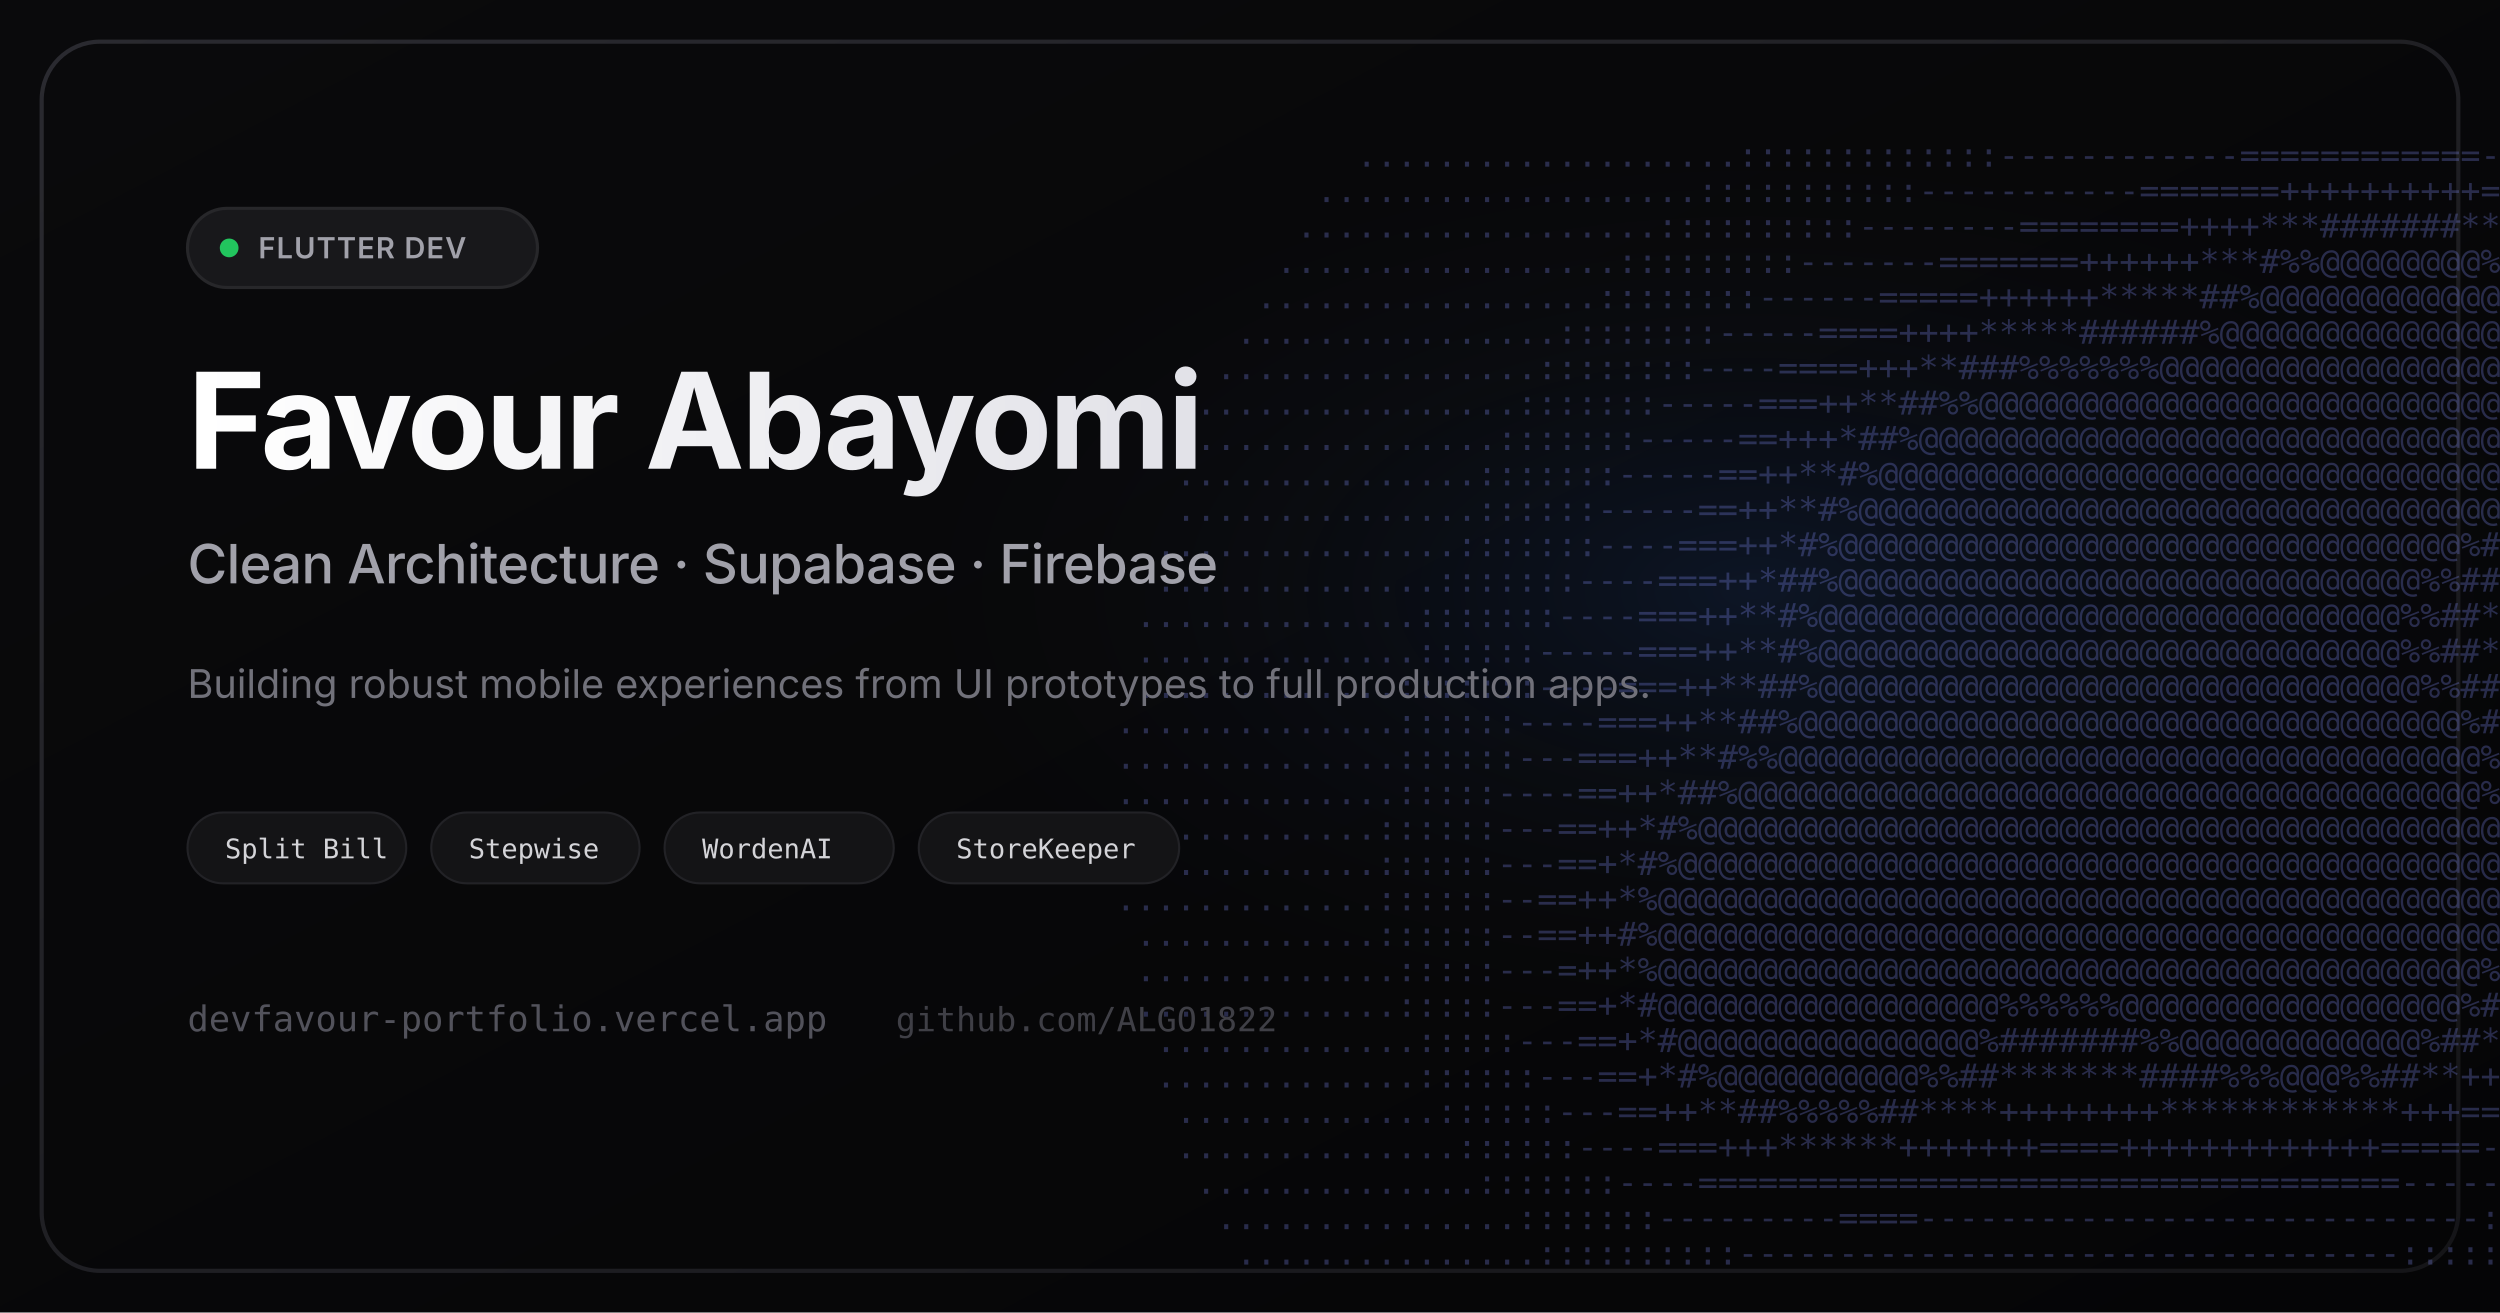
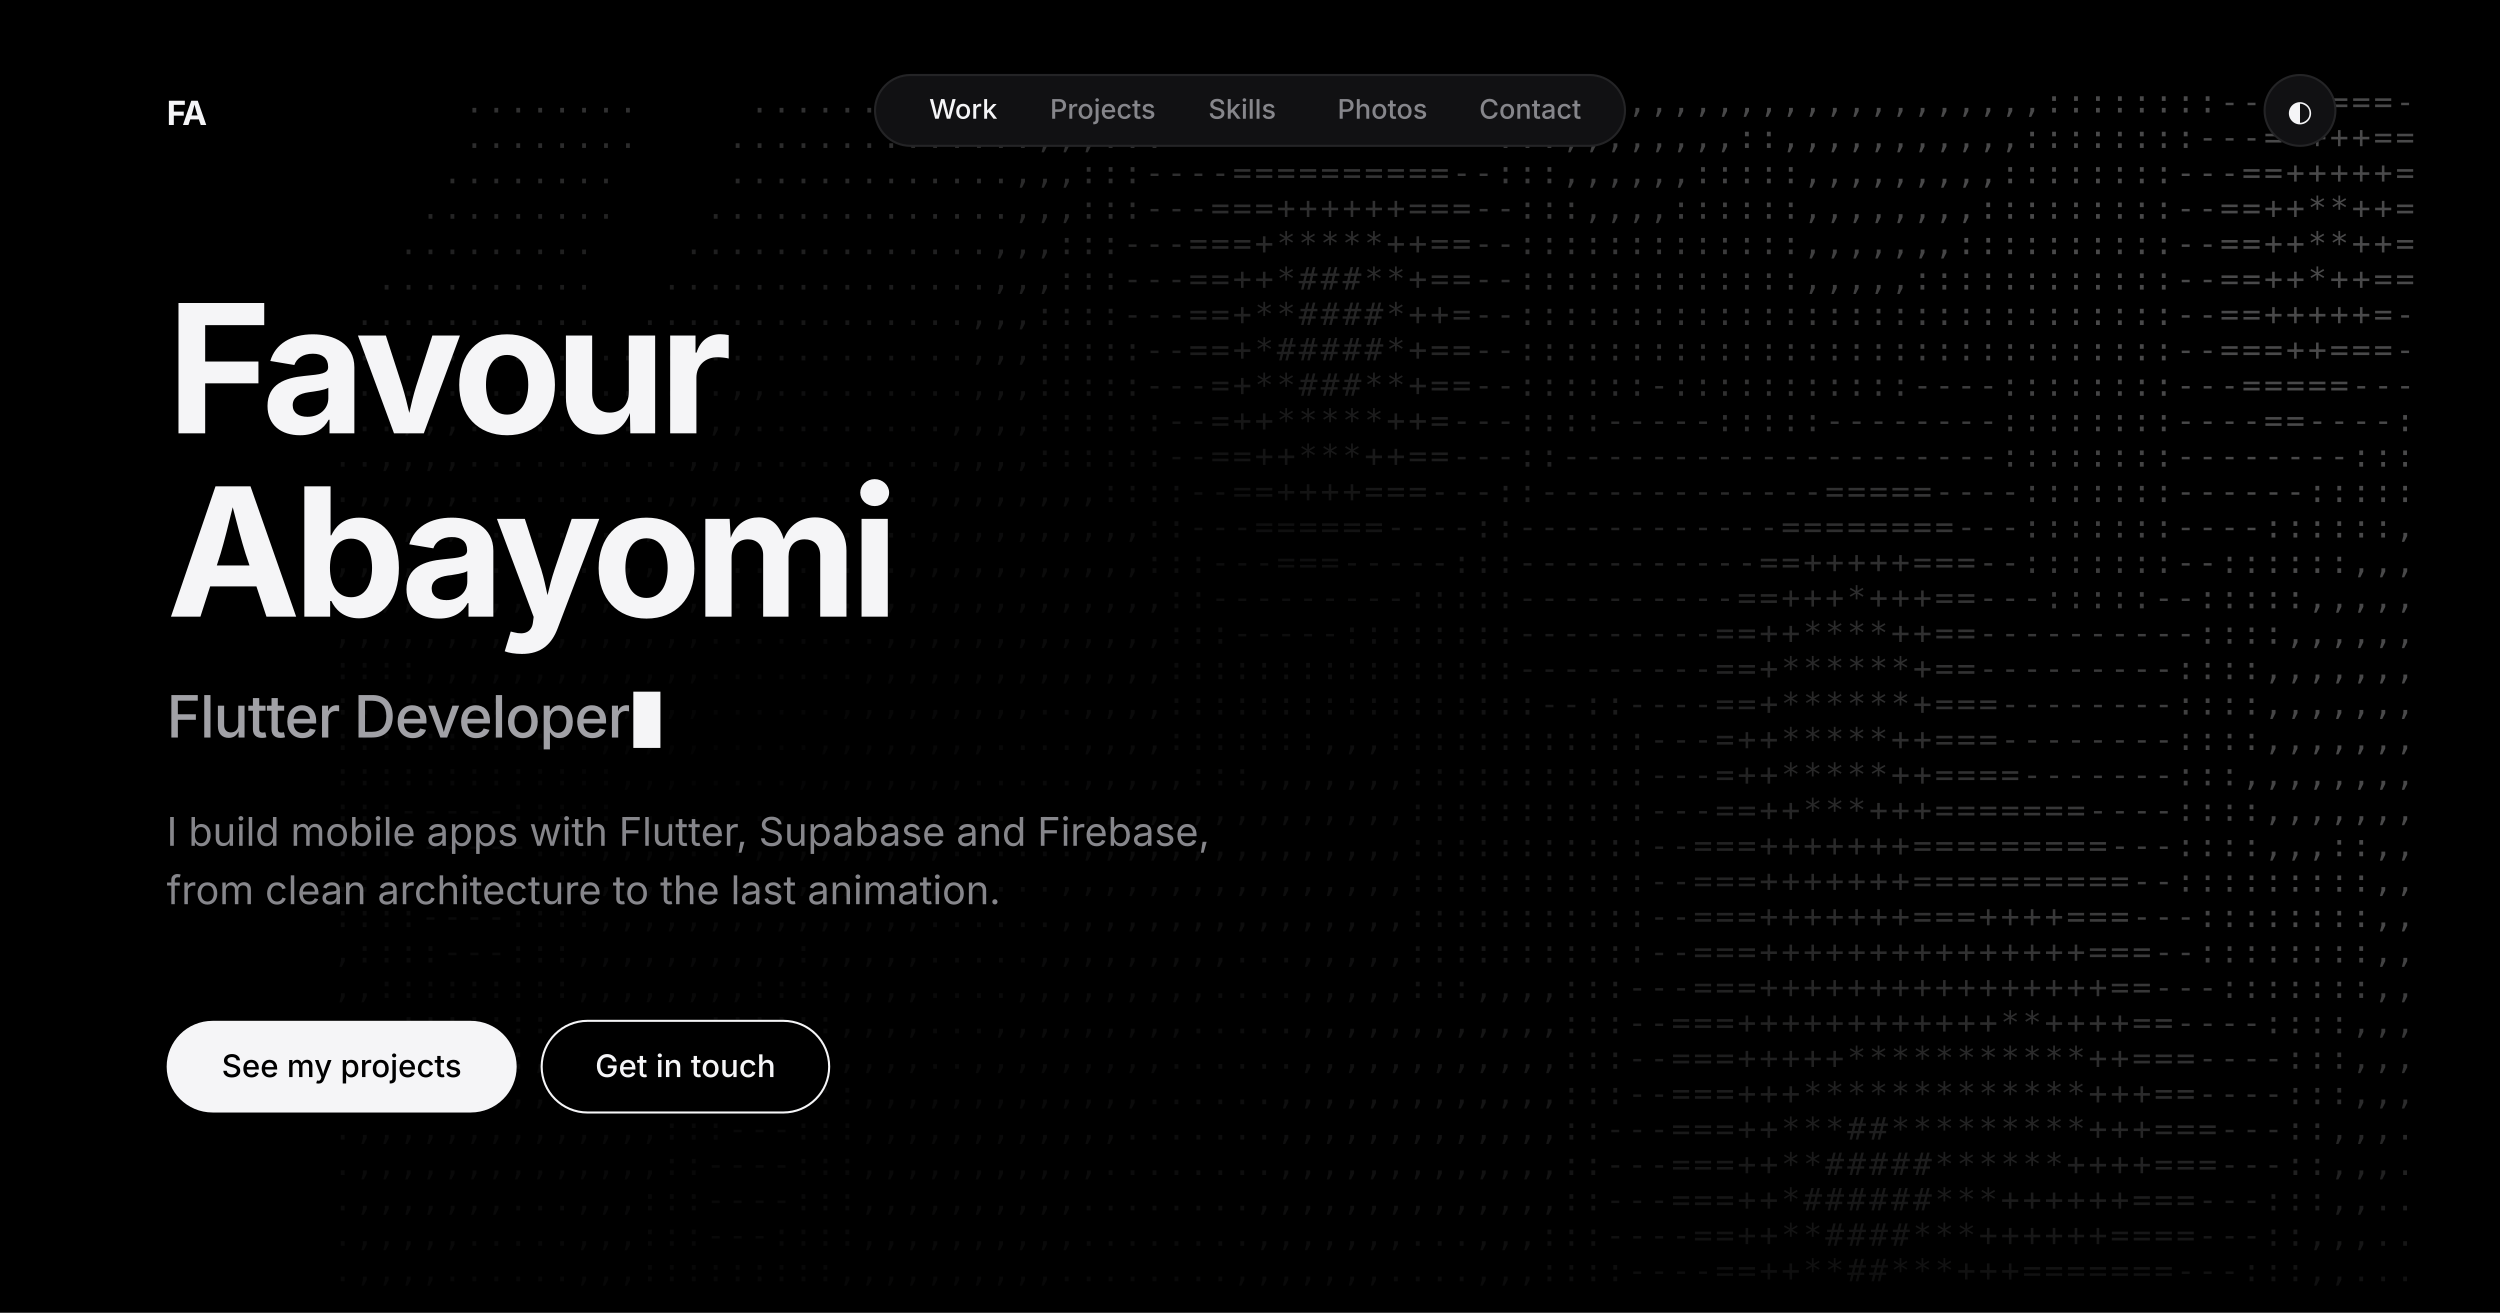
<svg xmlns="http://www.w3.org/2000/svg" width="1200" height="630" viewBox="0 0 1200 630">
  <defs>
-     <linearGradient id="bg" x1="0%" y1="0%" x2="100%" y2="100%">
-       <stop offset="0%" stop-color="#0a0a0c" />
-       <stop offset="100%" stop-color="#050506" />
-     </linearGradient>
-     <radialGradient id="glow" cx="70%" cy="45%" r="60%">
-       <stop offset="0%" stop-color="#3b82f6" stop-opacity="0.12" />
-       <stop offset="60%" stop-color="#0a0a0c" stop-opacity="0" />
+     <radialGradient id="quiet" cx="28%" cy="58%" r="65%">
+       <stop offset="0%" stop-color="#000000" stop-opacity="0.95" />
+       <stop offset="45%" stop-color="#000000" stop-opacity="0.80" />
+       <stop offset="100%" stop-color="#000000" stop-opacity="0" />
    </radialGradient>
-     <linearGradient id="titleGrad" x1="0%" y1="0%" x2="100%" y2="0%">
-       <stop offset="0%" stop-color="#ffffff" />
-       <stop offset="100%" stop-color="#e2e2e8" />
-     </linearGradient>
-     <linearGradient id="borderGrad" x1="0%" y1="0%" x2="100%" y2="100%">
-       <stop offset="0%" stop-color="#2a2a30" />
-       <stop offset="100%" stop-color="#151518" />
+     <linearGradient id="bottomFade" x1="0" y1="0" x2="0" y2="1">
+       <stop offset="70%" stop-color="#000000" stop-opacity="0" />
+       <stop offset="100%" stop-color="#000000" stop-opacity="0.85" />
    </linearGradient>
  </defs>
-   <rect width="100%" height="100%" fill="url(#bg)" />
-   <rect width="100%" height="100%" fill="url(#glow)" />
-   <rect x="20" y="20" width="1160" height="590" rx="28" fill="none" stroke="url(#borderGrad)" stroke-width="2" />
-   <g opacity="0.28" transform="translate(420, 60)">
-     <text font-family="DejaVu Sans Mono, monospace" font-size="16" fill="#818cf8" xml:space="preserve">
-       <tspan x="0" y="20">                        ...................:::::::::::::------------============----</tspan>
-       <tspan x="0" y="37">                      ...................:::::::::::-----------=======++++++++++===-</tspan>
-       <tspan x="0" y="54">                     ..................::::::::::--------========++++***#######**++=</tspan>
-       <tspan x="0" y="71">                    .................:::::::::-------=======++++++***#%%@@@@@@@@%#*+</tspan>
-       <tspan x="0" y="88">                   .................::::::::------=====++++++*****##%@@@@@@@@@@@@@#*</tspan>
-       <tspan x="0" y="105">                  ................::::::::-----====++++*****######%@@@@@@@@@@@@@@@@#</tspan>
-       <tspan x="0" y="122">                 ................::::::::----====+++**###%%%%%%%@@@@@@@@@@@@@@@@@@@%</tspan>
-       <tspan x="0" y="139">                ................:::::::-----===++**##%%@@@@@@@@@@@@@@@@@@@@@@@@@@@@%</tspan>
-       <tspan x="0" y="156">                ...............:::::::-----==+++*##%@@@@@@@@@@@@@@@@@@@@@@@@@@@@@@@%</tspan>
-       <tspan x="0" y="173">               ...............:::::::-----==++**#%@@@@@@@@@@@@@@@@@@@@@@@@@@@@@@@@%#</tspan>
-       <tspan x="0" y="190">               ...............::::::-----==++**#%@@@@@@@@@@@@@@@@@@@@@@@@@@@@@@@@%#*</tspan>
-       <tspan x="0" y="207">              ...............:::::::----===++*#%@@@@@@@@@@@@@@@@@@@@@@@@@@@@@@@%##**</tspan>
-       <tspan x="0" y="224">              ..............:::::::----===++*##%@@@@@@@@@@@@@@@@@@@@@@@@@@@@@%%##**+</tspan>
-       <tspan x="0" y="241">             ..............:::::::----===++**#%@@@@@@@@@@@@@@@@@@@@@@@@@@@@@%%##**++</tspan>
-       <tspan x="0" y="258">             ..............::::::-----===++**#%@@@@@@@@@@@@@@@@@@@@@@@@@@@@@%%##**++</tspan>
-       <tspan x="0" y="275">             .............:::::::----===++**##%@@@@@@@@@@@@@@@@@@@@@@@@@@@@@@%%##*++</tspan>
-       <tspan x="0" y="292">            ..............::::::----===++**##%@@@@@@@@@@@@@@@@@@@@@@@@@@@@@@@@@%#**+</tspan>
-       <tspan x="0" y="309">            ..............::::::---===++**#%%@@@@@@@@@@@@@@@@@@@@@@@@@@@@@@@@@@@%#*+</tspan>
-       <tspan x="0" y="326">            ..............:::::----==++*##%@@@@@@@@@@@@@@@@@@@@@@@@@@@@@@@@@@@@@%#**</tspan>
-       <tspan x="0" y="343">            .............::::::---==++*#%@@@@@@@@@@@@@@@@@@@@@@@@@@@@@@@@@@@@@@@@%#*</tspan>
-       <tspan x="0" y="360">            .............::::::---==+*#%@@@@@@@@@@@@@@@@@@@@@@@@@@@@@@@@@@@@@@@@@%#*</tspan>
-       <tspan x="0" y="377">            .............::::::--==++*%@@@@@@@@@@@@@@@@@@@@@@@@@@@@@@@@@@@@@@@@@@%#*</tspan>
-       <tspan x="0" y="394">             ............::::::--==++#%@@@@@@@@@@@@@@@@@@@@@@@@@@@@@@@@@@@@@@@@@@%#*</tspan>
-       <tspan x="0" y="411">             .............:::::---=++*%@@@@@@@@@@@@@@@@@@@@@@@@@@@@@@@@@@@@@@@@@%#*+</tspan>
-       <tspan x="0" y="428">             .............:::::---==+*#@@@@@@@@@@@@@@@@@%%%%%%@@@@@@@@@@@@@@@@@%#*++</tspan>
-       <tspan x="0" y="445">              .............:::::---==+*#@@@@@@@@@@@@@@@%#######%%@@@@@@@@@@@@%##*++=</tspan>
-       <tspan x="0" y="462">              .............::::::---==+*#%@@@@@@@@@@%%##*******####%%%@@@%%##**++===</tspan>
-       <tspan x="0" y="479">               .............::::::---==++**##%%%%%##****++++++++************+++===--</tspan>
-       <tspan x="0" y="496">               ..............::::::----===+++******+++++++====+++++++++++++=====----</tspan>
-       <tspan x="0" y="513">                ..............:::::::----===================================-------:</tspan>
-       <tspan x="0" y="530">                 ...............:::::::---------====----------------------------::::</tspan>
-       <tspan x="0" y="547">                  ...............::::::::::---------------------------------::::::::</tspan>
+   <rect width="1200" height="630" fill="#000000" />
+   <g opacity="0.30" transform="translate(160, 40)">
+     <text font-family="DejaVu Sans Mono, SF Mono, Menlo, monospace" font-size="15" fill="#f5f5f7" xml:space="preserve" letter-spacing="1.5">
+       <tspan x="0" y="14">      ........     ..............,,,:::--------------:::,,,,,,,,,,,,,,,,,,,,,,::::::::---=====-</tspan>
+       <tspan x="0" y="31">      ........    ..............,,,:::------=====----:::,,,,,,,,::,,,,,,,,,,,::::::::---==+++==</tspan>
+       <tspan x="0" y="48">     ........     .............,,,:::----==========--:::,,,,,,:::::,,,,,,,,,::::::::---==+++++=</tspan>
+       <tspan x="0" y="65">    .........    ..............,,,:::---===++++++===--:::,,,,::::::,,,,,,,,:::::::::--==++**++=</tspan>
+       <tspan x="0" y="82">   .........    ..............,,,:::---===+*****++==--:::::::::::::,,,,,,,::::::::::--==++**++=</tspan>
+       <tspan x="0" y="99">  ..........   ...............,,,:::---==++*###**+==--:::::::::::::,,,,,::::::::::::--==++*++==</tspan>
+       <tspan x="0" y="116"> ...........  ...............,,,::::---==+**####*++=--::::::::::::::::::::::::::::::--==+++++=-</tspan>
+       <tspan x="0" y="133">.............................,,,:::::--==+*#####*+==--::::::::::::::::::::::::::::::--===++===-</tspan>
+       <tspan x="0" y="150">..................,,.........,,,:::::---=+**###**+==--::::::-:::::::::::----::::::::---=====---</tspan>
+       <tspan x="0" y="167">...,,,...........,,.........,,,,::::::--=++*****++=---::::-----:::::--------::::::::----==----:</tspan>
+       <tspan x="0" y="184">..,,,,..........,,,.........,,,,::::::--==++***++==---::--------------------::::::::--------:::</tspan>
+       <tspan x="0" y="201">.,,,,,.........,,,,........,,,,,,,,::::--==++++===---::-------------=====----:::::::------:::::</tspan>
+       <tspan x="0" y="218">,,,,,,.......,,,,,.........,,,,,,,,,,::---======----::------------========---:::::::----::::::,</tspan>
+       <tspan x="0" y="235">,,,,,,,.....,,,,,,........,,,,,,,,,,,:::---===-----:::-----------==+++++===--:::::::--::::::,,,</tspan>
+       <tspan x="0" y="252">,,,,,,,,,,,,,,,,,,.......,,,,,,,,,,,,,::---------:::::----------==+++*+++==---:::::--:::::,,,,,</tspan>
+       <tspan x="0" y="269">,,,,,,,,,,,,,,,,,........,,,,,,,,,,,,,:::-----::::::::---------==++****++==----------::::,,,,,,</tspan>
+       <tspan x="0" y="286">::::,,,,,,,,,,,,,.......,,,,,,,,,,,,,,::::::::::::::::---------==+******+==---------::::,,,,,,,</tspan>
+       <tspan x="0" y="303">::::::::,,,,,,,,,......,,,,,,,,,..,,,,:::::::::::::::::--::----==+******+===--------::::,,,,,,,</tspan>
+       <tspan x="0" y="320">::::::::::::,,,,,.....,,,,,,,,....,,,,:::::::,,,::::::::::::---=++*****++===--------::::,,,,,,,</tspan>
+       <tspan x="0" y="337">:::::::::::::,,,.....,,,,,,,,.....,,,,,:::,,,,,,,:::::::::::---=++*****++====-------:::,,,,,,,,</tspan>
+       <tspan x="0" y="354">:::-----:::::,,,....,,,,,,,,,.....,,,,,,,,,,,,,,,:::::::::::---==++***+++=======----::::,,,,,,,</tspan>
+       <tspan x="0" y="371">:::------:::,,,,...,,,,,,,,,......,,,,,,,,,,,,,,,:::::::::::--===+++++++=========---::::,,,::,,</tspan>
+       <tspan x="0" y="388">:::------:::,,,,,,,,,,,,,,,,.....,,,,,,,,,,,,,,,,:::::::::::--===+++++++==========--:::::::::,,</tspan>
+       <tspan x="0" y="405">::::----::::,,,,,,,,,,,,,,,......,,,,,,,,,,,,,,,,:::::::::::--===+++++++===++++===---::::::::,,</tspan>
+       <tspan x="0" y="422">,::::---:::,,,,,,,,,,:,,,,,.....,,,,,,,,,...,,,,,:::::::::::--===+++++++++++++++===--::::::::,,</tspan>
+       <tspan x="0" y="439">,,:::::::::,,,,,,,,::::,,,,....,,,,,,,,,....,,,,,:::,,,,:::---===++++++++++++++++==---:::::::,,</tspan>
+       <tspan x="0" y="456">,,,:::::::,,,,,,,::::::,,,,...,,,,,,,,,.....,,,,,,,,,,,,:::--===++++++++++++**++++==----::::,,,</tspan>
+       <tspan x="0" y="473">,,,::::::,,,,,,,:::::::,,,,..,,,,,,,,,......,,,,,,,,,,,,:::--===+++++***********++===----:::,,,</tspan>
+       <tspan x="0" y="490">,,,,:::,,,,,,,,:::::::::,,,,,,,,,,,,,......,,,,,,,,,,,,,:::--===+++*************+++==----:::,,,</tspan>
+       <tspan x="0" y="507">.,,,,,,,,,,,,,,:::---:::,,,,,,,,,,,,.......,,,,,,,,,,,,,::---===++***##*********+++===---::,,,.</tspan>
+       <tspan x="0" y="524">.,,,,,,,,,,,,,,::----:::,,,,,,,,,,,........,,,,,,,,,,,,,::---===++**#####******++++===---::,,,.</tspan>
+       <tspan x="0" y="541">.,,,,,,,...,,,:::----:::,,,,,,,,,,........,,,,,,,,,,,,,,::---===++*######***++++++===---:::,,..</tspan>
+       <tspan x="0" y="558">.,,,,,.....,,,:::---::::,,,,,,,,,,........,,,,,,,...,,,:::----==++**####***++++++====---::,,,..</tspan>
+       <tspan x="0" y="575">.,,,,......,,,:::::::::,,,,,,,,,,........,,,,,,,....,,,::::----==++**##***+++=======---:::,,...</tspan>
    </text>
  </g>
-   <g transform="translate(90, 100)">
-     <rect x="0" y="0" width="168" height="38" rx="19" fill="#18181b" stroke="#27272a" stroke-width="1.5" />
-     <circle cx="20" cy="19" r="4.5" fill="#22c55e" />
-     <text x="34" y="24" fill="#a1a1aa" font-family="-apple-system, BlinkMacSystemFont, Segoe UI, sans-serif" font-size="14" font-weight="600" letter-spacing="0.5">FLUTTER DEV</text>
-     <text x="0" y="125" fill="url(#titleGrad)" font-family="-apple-system, BlinkMacSystemFont, SF Pro Display, Segoe UI, sans-serif" font-size="64" font-weight="700" letter-spacing="-1.5">Favour Abayomi</text>
-     <text x="0" y="180" fill="#a1a1aa" font-family="-apple-system, BlinkMacSystemFont, Segoe UI, sans-serif" font-size="26" font-weight="500" letter-spacing="-0.3">
-       Clean Architecture · Supabase · Firebase
-     </text>
-     <text x="0" y="235" fill="#71717a" font-family="-apple-system, BlinkMacSystemFont, Segoe UI, sans-serif" font-size="19" font-weight="400">
-       Building robust mobile experiences from UI prototypes to full production apps.
-     </text>
-     <g transform="translate(0, 290)">
-       <rect x="0" y="0" width="105" height="34" rx="17" fill="#141416" stroke="#222226" stroke-width="1" />
-       <text x="18" y="22" fill="#d4d4d8" font-family="monospace" font-size="13">Split Bill</text>
-       <rect x="117" y="0" width="100" height="34" rx="17" fill="#141416" stroke="#222226" stroke-width="1" />
-       <text x="135" y="22" fill="#d4d4d8" font-family="monospace" font-size="13">Stepwise</text>
-       <rect x="229" y="0" width="110" height="34" rx="17" fill="#141416" stroke="#222226" stroke-width="1" />
-       <text x="247" y="22" fill="#d4d4d8" font-family="monospace" font-size="13">WordenAI</text>
-       <rect x="351" y="0" width="125" height="34" rx="17" fill="#141416" stroke="#222226" stroke-width="1" />
-       <text x="369" y="22" fill="#d4d4d8" font-family="monospace" font-size="13">StoreKeeper</text>
+   <rect width="1200" height="630" fill="url(#quiet)" />
+   <rect width="1200" height="630" fill="url(#bottomFade)" />
+   <g transform="translate(80, 36)">
+     <text x="0" y="24" fill="#f5f5f7" font-family="-apple-system, BlinkMacSystemFont, SF Pro Display, Inter, Segoe UI, sans-serif" font-weight="700" font-size="16" letter-spacing="-0.5">FA</text>
+     <g transform="translate(340, 0)">
+       <rect x="0" y="0" width="360" height="34" rx="17" fill="#111113" stroke="#242426" stroke-width="1" />
+       <text font-family="-apple-system, BlinkMacSystemFont, SF Pro Display, Inter, Segoe UI, sans-serif" font-size="13" font-weight="500">
+         <tspan x="26" y="21" fill="#f5f5f7">Work</tspan>
+         <tspan x="84" y="21" fill="#86868b">Projects</tspan>
+         <tspan x="160" y="21" fill="#86868b">Skills</tspan>
+         <tspan x="222" y="21" fill="#86868b">Photos</tspan>
+         <tspan x="290" y="21" fill="#86868b">Contact</tspan>
+       </text>
    </g>
-     <g transform="translate(0, 375)">
-       <text x="0" y="20" fill="#52525b" font-family="monospace" font-size="17">devfavour-portfolio.vercel.app</text>
-       <text x="340" y="20" fill="#3f3f46" font-family="monospace" font-size="16">github.com/ALGO1822</text>
+     <circle cx="1024" cy="17" r="17" fill="#111113" stroke="#242426" stroke-width="1" />
+     <text x="1024" y="22" text-anchor="middle" fill="#f5f5f7" font-family="-apple-system, BlinkMacSystemFont, sans-serif" font-size="14">◐</text>
+   </g>
+   <g transform="translate(80, 130)">
+     <text x="0" y="78" fill="#f5f5f7" font-family="-apple-system, BlinkMacSystemFont, SF Pro Display, Inter, sans-serif" font-size="86" font-weight="700" letter-spacing="-3.5">Favour</text>
+     <text x="0" y="166" fill="#f5f5f7" font-family="-apple-system, BlinkMacSystemFont, SF Pro Display, Inter, sans-serif" font-size="86" font-weight="700" letter-spacing="-3.5">Abayomi</text>
+     <g transform="translate(0, 224)">
+       <text x="0" y="0" fill="#a1a1a6" font-family="-apple-system, BlinkMacSystemFont, SF Pro Display, Inter, sans-serif" font-size="28" font-weight="500" letter-spacing="-0.5">Flutter Developer</text>
+       <rect x="224" y="-22" width="13" height="27" fill="#f5f5f7" />
+     </g>
+     <g transform="translate(0, 276)" fill="#86868b" font-family="-apple-system, BlinkMacSystemFont, SF Pro Display, Inter, sans-serif" font-size="19" font-weight="400">
+       <text x="0" y="0">I build mobile apps with Flutter, Supabase and Firebase,</text>
+       <text x="0" y="28">from clean architecture to the last animation.</text>
+     </g>
+     <g transform="translate(0, 360)">
+       <rect x="0" y="0" width="168" height="44" rx="22" fill="#f5f5f7" />
+       <text x="84" y="27" text-anchor="middle" fill="#000000" font-family="-apple-system, BlinkMacSystemFont, SF Pro Display, Inter, sans-serif" font-size="15" font-weight="500">See my projects</text>
+       <rect x="180" y="0" width="138" height="44" rx="22" fill="#000000" stroke="#f5f5f7" stroke-width="1" />
+       <text x="249" y="27" text-anchor="middle" fill="#f5f5f7" font-family="-apple-system, BlinkMacSystemFont, SF Pro Display, Inter, sans-serif" font-size="15" font-weight="500">Get in touch</text>
    </g>
  </g>
</svg>
